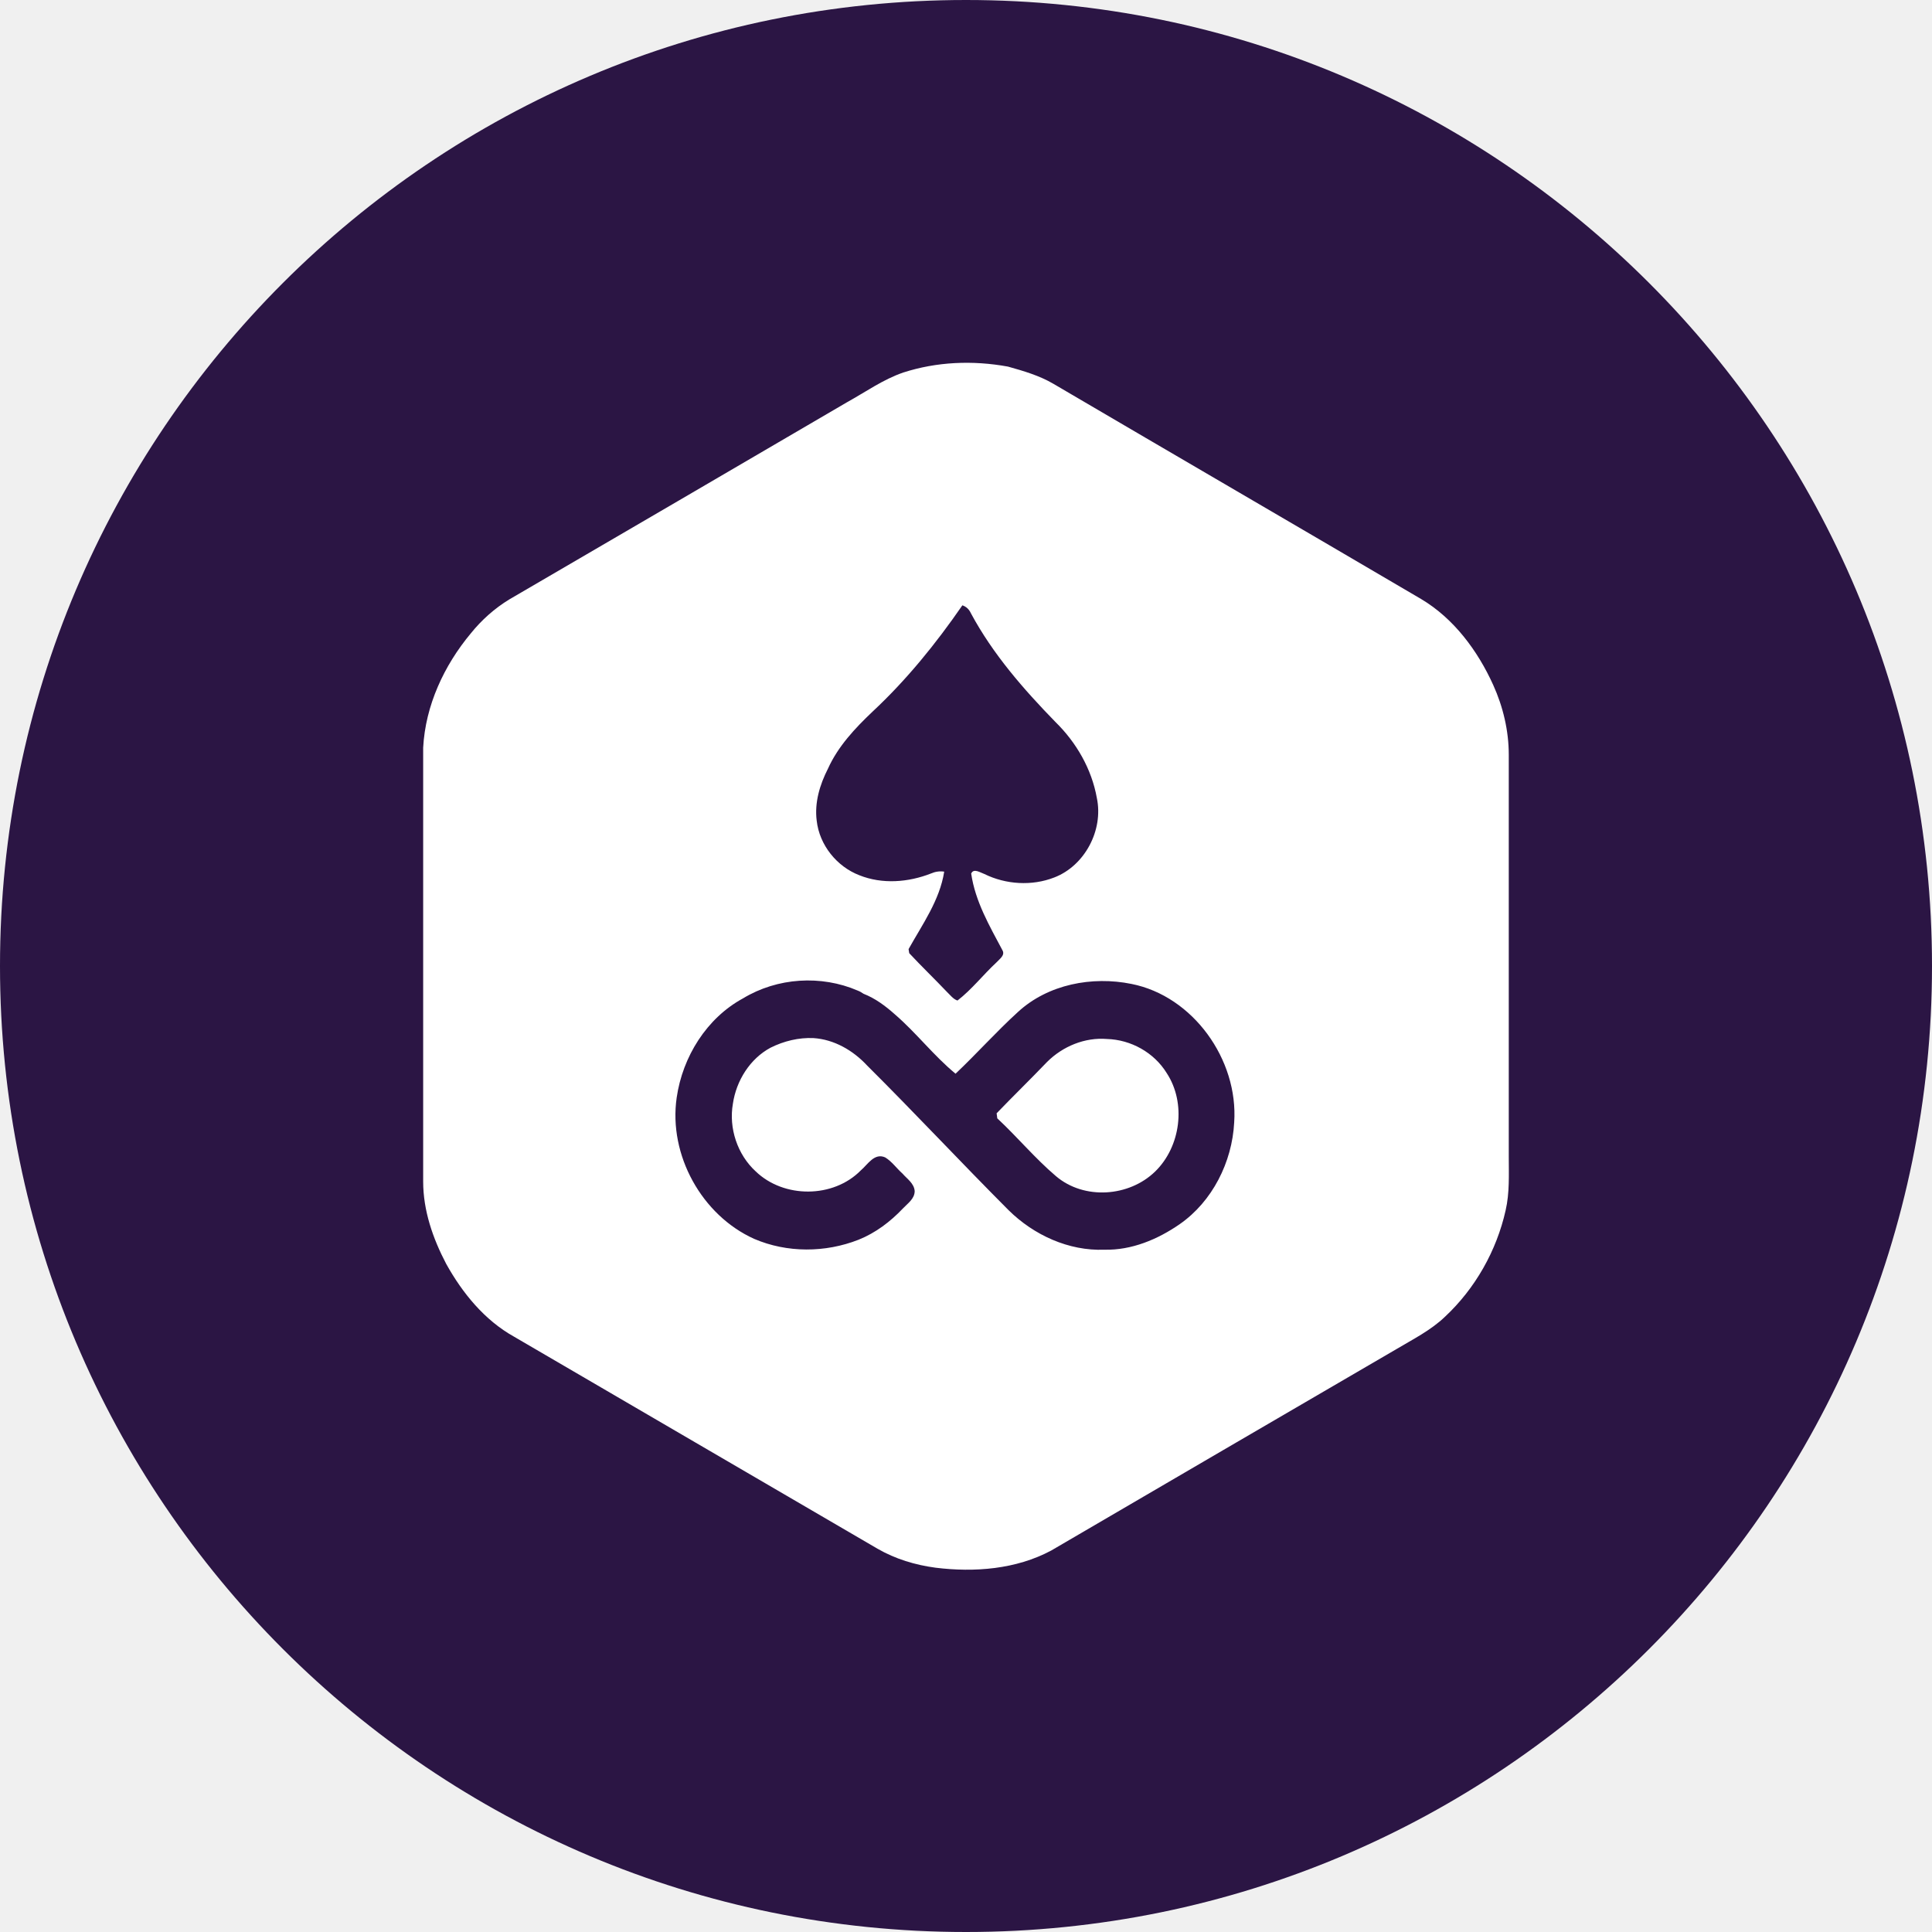
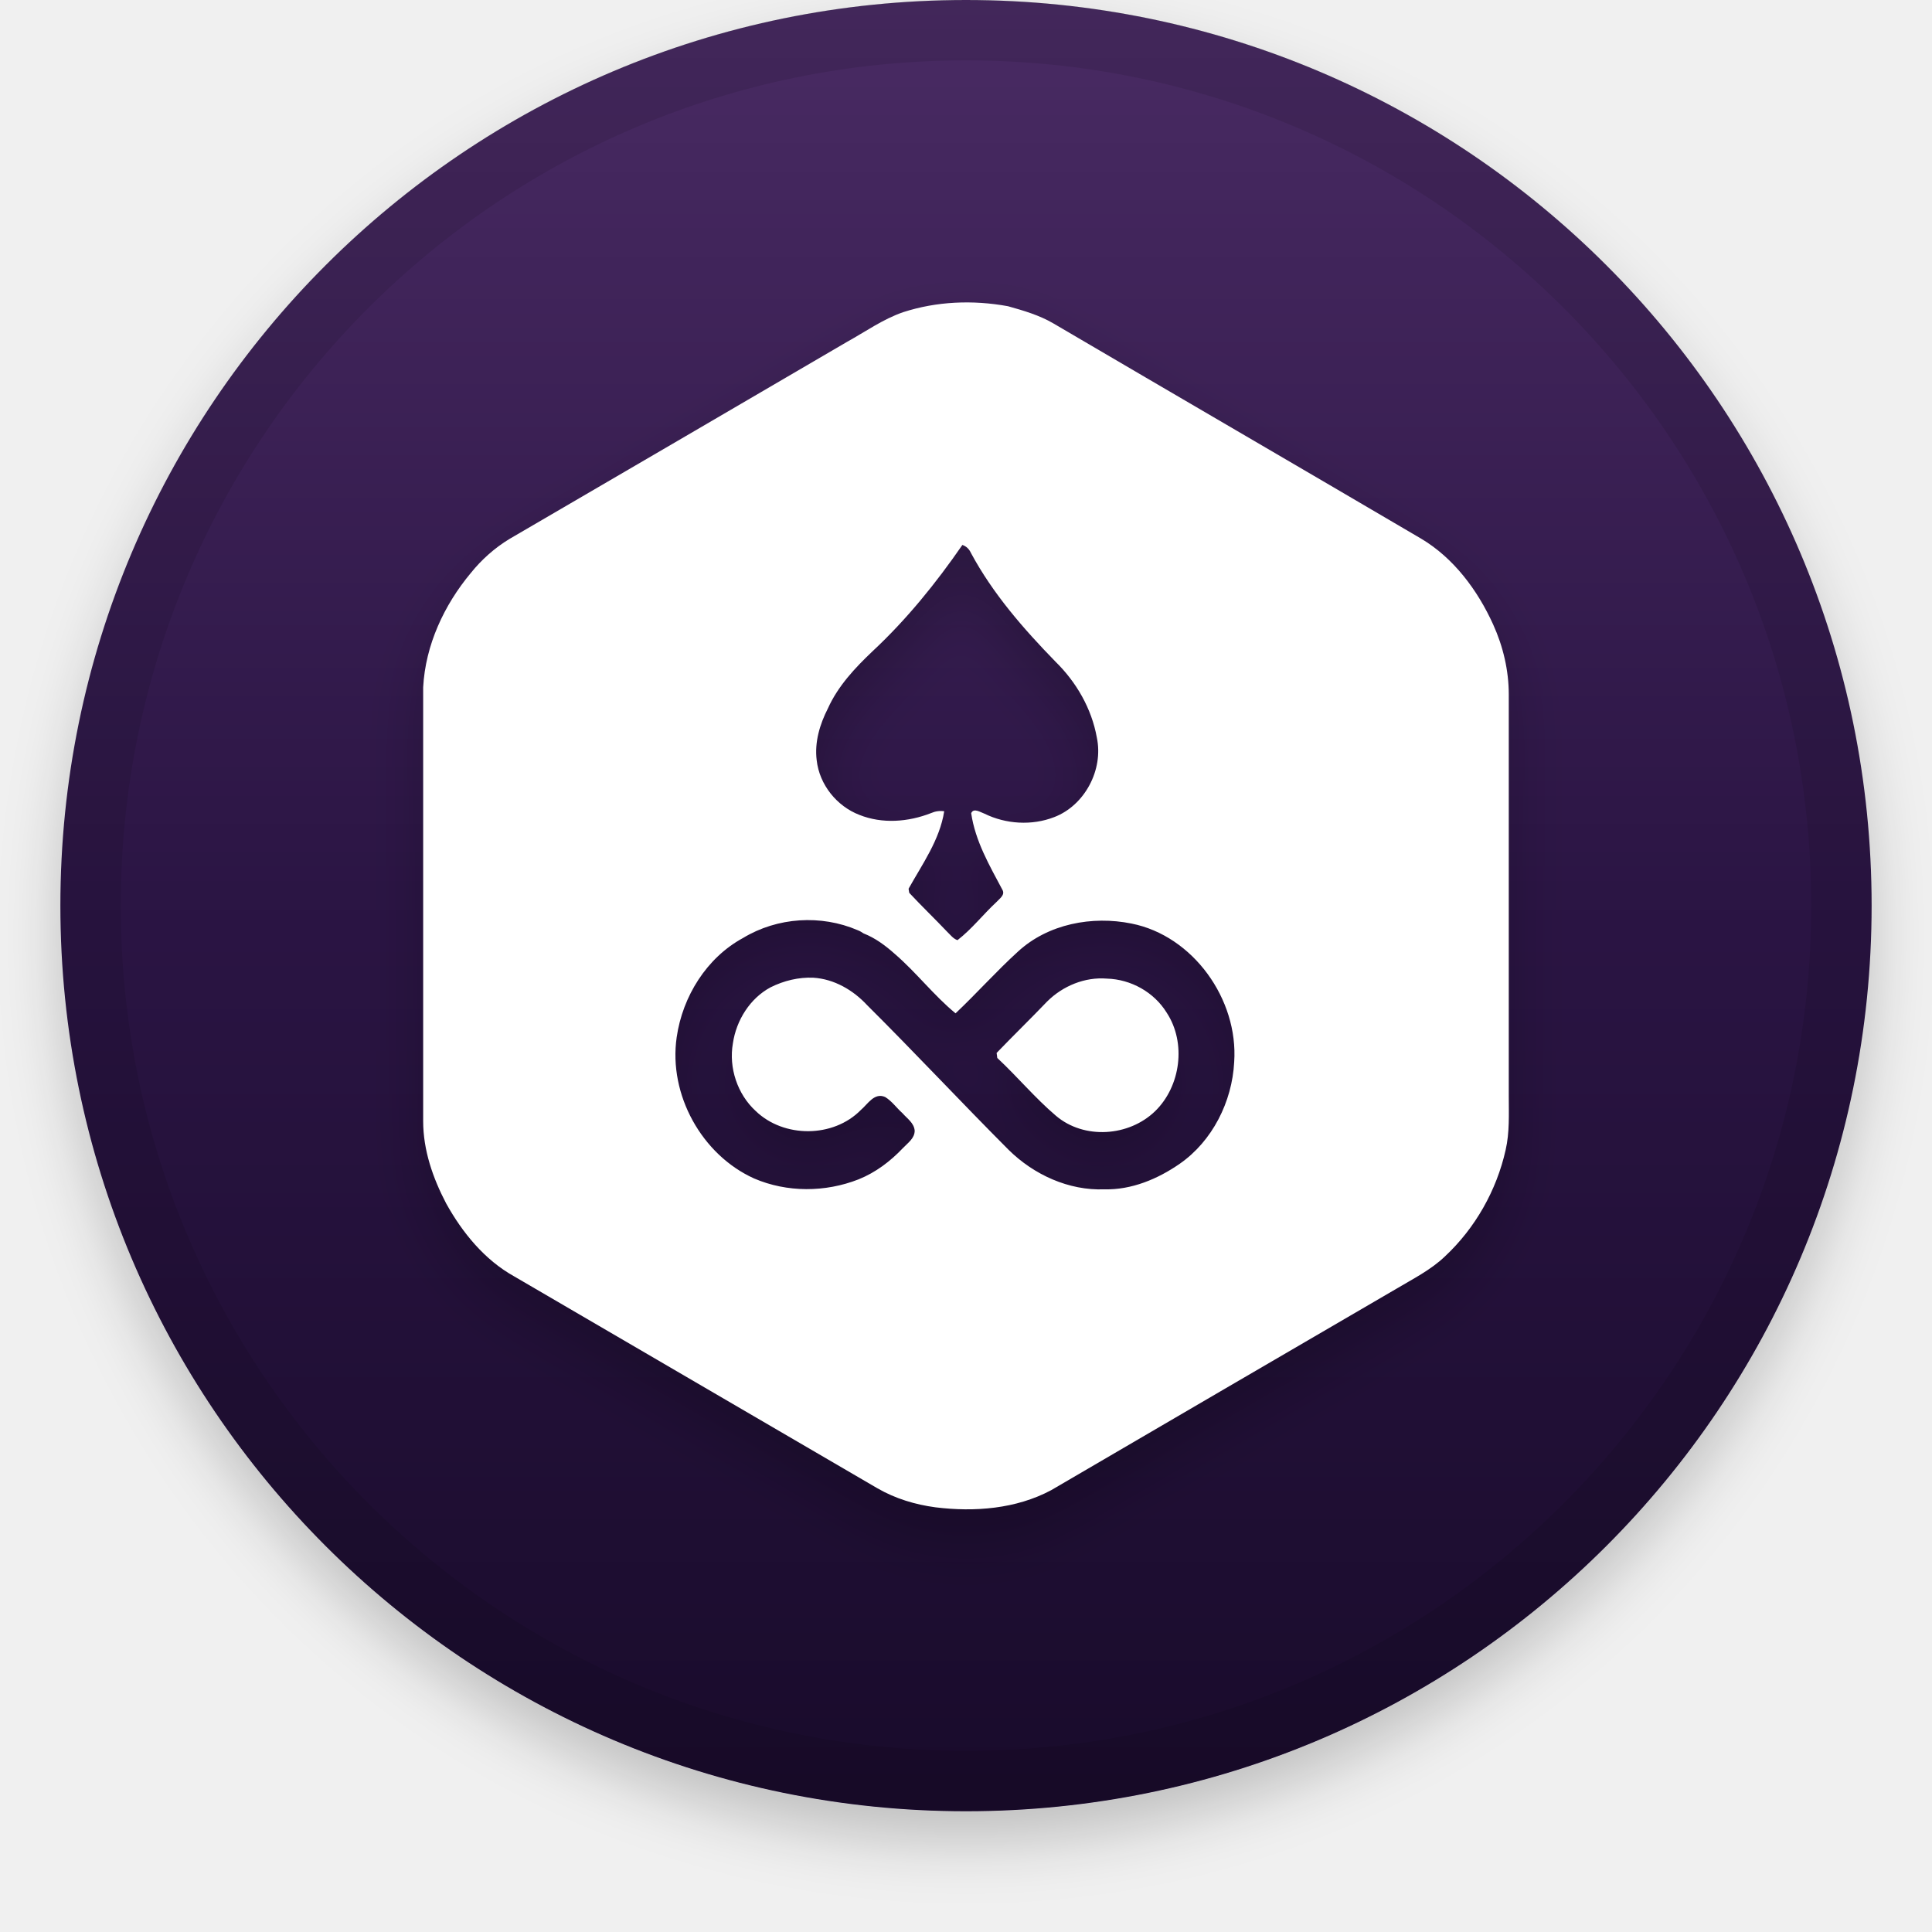
- <svg xmlns="http://www.w3.org/2000/svg" width="32" height="32" viewBox="0 0 32 32">
+ <svg xmlns="http://www.w3.org/2000/svg" xmlns:xlink="http://www.w3.org/1999/xlink" width="32" height="32" viewBox="0 0 32 32">
+   <defs>
+     <linearGradient id="edg-c" x1="50%" x2="50%" y1="0%" y2="100%">
+       <stop offset="0%" stop-color="#FFF" stop-opacity=".5" />
+       <stop offset="100%" stop-opacity=".5" />
+     </linearGradient>
+     <circle id="edg-b" cx="16" cy="15" r="15" />
+     <filter id="edg-a" width="111.7%" height="111.7%" x="-5.8%" y="-4.2%" filterUnits="objectBoundingBox">
+       <feOffset dy=".5" in="SourceAlpha" result="shadowOffsetOuter1" />
+       <feGaussianBlur in="shadowOffsetOuter1" result="shadowBlurOuter1" stdDeviation=".5" />
+       <feComposite in="shadowBlurOuter1" in2="SourceAlpha" operator="out" result="shadowBlurOuter1" />
+       <feColorMatrix in="shadowBlurOuter1" values="0 0 0 0 0   0 0 0 0 0   0 0 0 0 0  0 0 0 0.199 0" />
+     </filter>
+     <path id="edg-e" d="M24.99,11.502 C24.99,13.719 24.99,15.937 24.99,18.158 C24.99,18.454 25.005,18.756 24.938,19.047 C24.788,19.717 24.434,20.341 23.936,20.807 C23.7,21.034 23.405,21.181 23.125,21.348 C21.218,22.457 19.317,23.57 17.411,24.682 C16.829,24.993 16.141,25.046 15.495,24.966 C15.158,24.921 14.83,24.822 14.535,24.652 C12.528,23.483 10.521,22.309 8.515,21.14 C8.025,20.867 7.659,20.417 7.39,19.933 C7.17,19.513 7.009,19.051 7.009,18.57 C7.009,16.175 7.009,13.78 7.009,11.384 C7.046,10.684 7.356,10.021 7.797,9.492 C7.976,9.269 8.193,9.076 8.436,8.928 C10.301,7.842 12.165,6.752 14.03,5.662 C14.337,5.492 14.628,5.284 14.961,5.17 C15.513,4.992 16.108,4.965 16.695,5.072 C16.952,5.144 17.214,5.22 17.446,5.356 C19.475,6.547 21.508,7.729 23.537,8.921 C24.078,9.242 24.475,9.776 24.733,10.347 C24.896,10.707 24.99,11.104 24.99,11.502 Z M15.94,9.026 C15.503,9.659 15.017,10.26 14.453,10.786 C14.161,11.063 13.88,11.362 13.713,11.733 C13.579,11.995 13.489,12.293 13.527,12.592 C13.572,12.997 13.86,13.353 14.234,13.497 C14.614,13.649 15.045,13.615 15.422,13.467 C15.49,13.437 15.564,13.426 15.639,13.437 C15.565,13.911 15.277,14.311 15.049,14.72 C15.052,14.735 15.056,14.773 15.06,14.788 C15.265,15.008 15.482,15.216 15.687,15.432 C15.739,15.481 15.788,15.549 15.859,15.572 C16.098,15.387 16.285,15.144 16.505,14.94 C16.554,14.884 16.654,14.823 16.602,14.736 C16.389,14.335 16.153,13.931 16.086,13.469 C16.126,13.375 16.239,13.454 16.306,13.477 C16.661,13.651 17.09,13.678 17.461,13.534 C17.966,13.341 18.28,12.75 18.167,12.216 C18.081,11.736 17.827,11.297 17.483,10.96 C16.952,10.415 16.444,9.833 16.082,9.159 C16.052,9.094 16.007,9.049 15.94,9.026 Z M12.307,15.536 C11.706,15.862 11.306,16.501 11.208,17.18 C11.07,18.133 11.626,19.129 12.49,19.519 C13.036,19.754 13.67,19.75 14.22,19.534 C14.504,19.42 14.747,19.235 14.956,19.015 C15.035,18.931 15.15,18.856 15.15,18.727 C15.139,18.598 15.024,18.526 14.949,18.439 C14.851,18.352 14.773,18.238 14.661,18.17 C14.481,18.091 14.373,18.288 14.257,18.386 C13.802,18.848 12.983,18.852 12.516,18.401 C12.214,18.124 12.068,17.686 12.139,17.281 C12.195,16.898 12.423,16.535 12.763,16.353 C12.983,16.243 13.23,16.183 13.473,16.194 C13.816,16.216 14.13,16.398 14.362,16.648 C15.154,17.436 15.916,18.253 16.705,19.044 C17.123,19.457 17.702,19.722 18.292,19.699 C18.741,19.71 19.175,19.529 19.541,19.275 C20.08,18.9 20.408,18.249 20.442,17.591 C20.513,16.549 19.758,15.498 18.741,15.297 C18.092,15.165 17.359,15.301 16.859,15.763 C16.503,16.087 16.179,16.451 15.827,16.784 C15.464,16.485 15.177,16.107 14.822,15.801 C14.665,15.661 14.497,15.536 14.303,15.46 C14.266,15.437 14.254,15.426 14.206,15.407 C13.6,15.146 12.876,15.191 12.307,15.536 Z M17.344,16.588 C17.603,16.33 17.969,16.179 18.334,16.209 C18.73,16.22 19.114,16.432 19.324,16.773 C19.652,17.273 19.556,17.992 19.133,18.404 C18.7,18.825 17.956,18.878 17.489,18.48 C17.142,18.185 16.851,17.833 16.518,17.523 C16.515,17.501 16.511,17.459 16.507,17.44 C16.784,17.152 17.068,16.876 17.344,16.588 Z" />
+     <filter id="edg-d" width="119.5%" height="117.5%" x="-9.7%" y="-6.3%" filterUnits="objectBoundingBox">
+       <feOffset dy=".5" in="SourceAlpha" result="shadowOffsetOuter1" />
+       <feGaussianBlur in="shadowOffsetOuter1" result="shadowBlurOuter1" stdDeviation=".5" />
+       <feColorMatrix in="shadowBlurOuter1" values="0 0 0 0 0   0 0 0 0 0   0 0 0 0 0  0 0 0 0.204 0" />
+     </filter>
+   </defs>
  <g fill="none" fill-rule="evenodd">
-     <circle cx="16" cy="16" r="16" fill="#2B1544" />
-     <path fill="#FFF" fill-rule="nonzero" d="M24.99,12.502 C24.99,14.719 24.99,16.937 24.99,19.158 C24.99,19.454 25.005,19.756 24.938,20.047 C24.788,20.717 24.434,21.341 23.936,21.807 C23.7,22.034 23.405,22.181 23.125,22.348 C21.218,23.457 19.317,24.57 17.411,25.682 C16.829,25.993 16.141,26.046 15.495,25.966 C15.158,25.921 14.83,25.822 14.535,25.652 C12.528,24.483 10.521,23.309 8.515,22.14 C8.025,21.867 7.659,21.417 7.39,20.933 C7.17,20.513 7.009,20.051 7.009,19.57 C7.009,17.175 7.009,14.78 7.009,12.384 C7.046,11.684 7.356,11.021 7.797,10.492 C7.976,10.269 8.193,10.076 8.436,9.928 C10.301,8.842 12.165,7.752 14.03,6.662 C14.337,6.492 14.628,6.284 14.961,6.17 C15.513,5.992 16.108,5.965 16.695,6.072 C16.952,6.144 17.214,6.22 17.446,6.356 C19.475,7.547 21.508,8.729 23.537,9.921 C24.078,10.242 24.475,10.776 24.733,11.347 C24.896,11.707 24.99,12.104 24.99,12.502 Z M15.94,10.026 C15.503,10.659 15.017,11.26 14.453,11.786 C14.161,12.063 13.88,12.362 13.713,12.733 C13.579,12.995 13.489,13.293 13.527,13.592 C13.572,13.997 13.86,14.353 14.234,14.497 C14.614,14.649 15.045,14.615 15.422,14.467 C15.49,14.437 15.564,14.426 15.639,14.437 C15.565,14.911 15.277,15.311 15.049,15.72 C15.052,15.735 15.056,15.773 15.06,15.788 C15.265,16.008 15.482,16.216 15.687,16.432 C15.739,16.481 15.788,16.549 15.859,16.572 C16.098,16.387 16.285,16.144 16.505,15.94 C16.554,15.884 16.654,15.823 16.602,15.736 C16.389,15.335 16.153,14.931 16.086,14.469 C16.126,14.375 16.239,14.454 16.306,14.477 C16.661,14.651 17.09,14.678 17.461,14.534 C17.966,14.341 18.28,13.75 18.167,13.216 C18.081,12.736 17.827,12.297 17.483,11.96 C16.952,11.415 16.444,10.833 16.082,10.159 C16.052,10.094 16.007,10.049 15.94,10.026 Z M12.307,16.536 C11.706,16.862 11.306,17.501 11.208,18.18 C11.07,19.133 11.626,20.129 12.49,20.519 C13.036,20.754 13.67,20.75 14.22,20.534 C14.504,20.42 14.747,20.235 14.956,20.015 C15.035,19.931 15.15,19.856 15.15,19.727 C15.139,19.598 15.024,19.526 14.949,19.439 C14.851,19.352 14.773,19.238 14.661,19.17 C14.481,19.091 14.373,19.288 14.257,19.386 C13.802,19.848 12.983,19.852 12.516,19.401 C12.214,19.124 12.068,18.686 12.139,18.281 C12.195,17.898 12.423,17.535 12.763,17.353 C12.983,17.243 13.23,17.183 13.473,17.194 C13.816,17.216 14.13,17.398 14.362,17.648 C15.154,18.436 15.916,19.253 16.705,20.044 C17.123,20.457 17.702,20.722 18.292,20.699 C18.741,20.71 19.175,20.529 19.541,20.275 C20.08,19.9 20.408,19.249 20.442,18.591 C20.513,17.549 19.758,16.498 18.741,16.297 C18.092,16.165 17.359,16.301 16.859,16.763 C16.503,17.087 16.179,17.451 15.827,17.784 C15.464,17.485 15.177,17.107 14.822,16.801 C14.665,16.661 14.497,16.536 14.303,16.46 C14.266,16.437 14.254,16.426 14.206,16.407 C13.6,16.146 12.876,16.191 12.307,16.536 Z M17.344,17.588 C17.603,17.33 17.969,17.179 18.334,17.209 C18.73,17.22 19.114,17.432 19.324,17.773 C19.652,18.273 19.556,18.992 19.133,19.404 C18.7,19.825 17.956,19.878 17.489,19.48 C17.142,19.185 16.851,18.833 16.518,18.523 C16.515,18.501 16.511,18.459 16.507,18.44 C16.784,18.152 17.068,17.876 17.344,17.588 Z" />
+     <use fill="#000" filter="url(#edg-a)" xlink:href="#edg-b" />
+     <use fill="#2B1544" xlink:href="#edg-b" />
+     <use fill="url(#edg-c)" style="mix-blend-mode:soft-light" xlink:href="#edg-b" />
+     <circle cx="16" cy="15" r="14.5" stroke="#000" stroke-opacity=".097" />
+     <g fill-rule="nonzero">
+       <use fill="#000" filter="url(#edg-d)" xlink:href="#edg-e" />
+       <use fill="#FFF" fill-rule="evenodd" xlink:href="#edg-e" />
+     </g>
  </g>
</svg>
